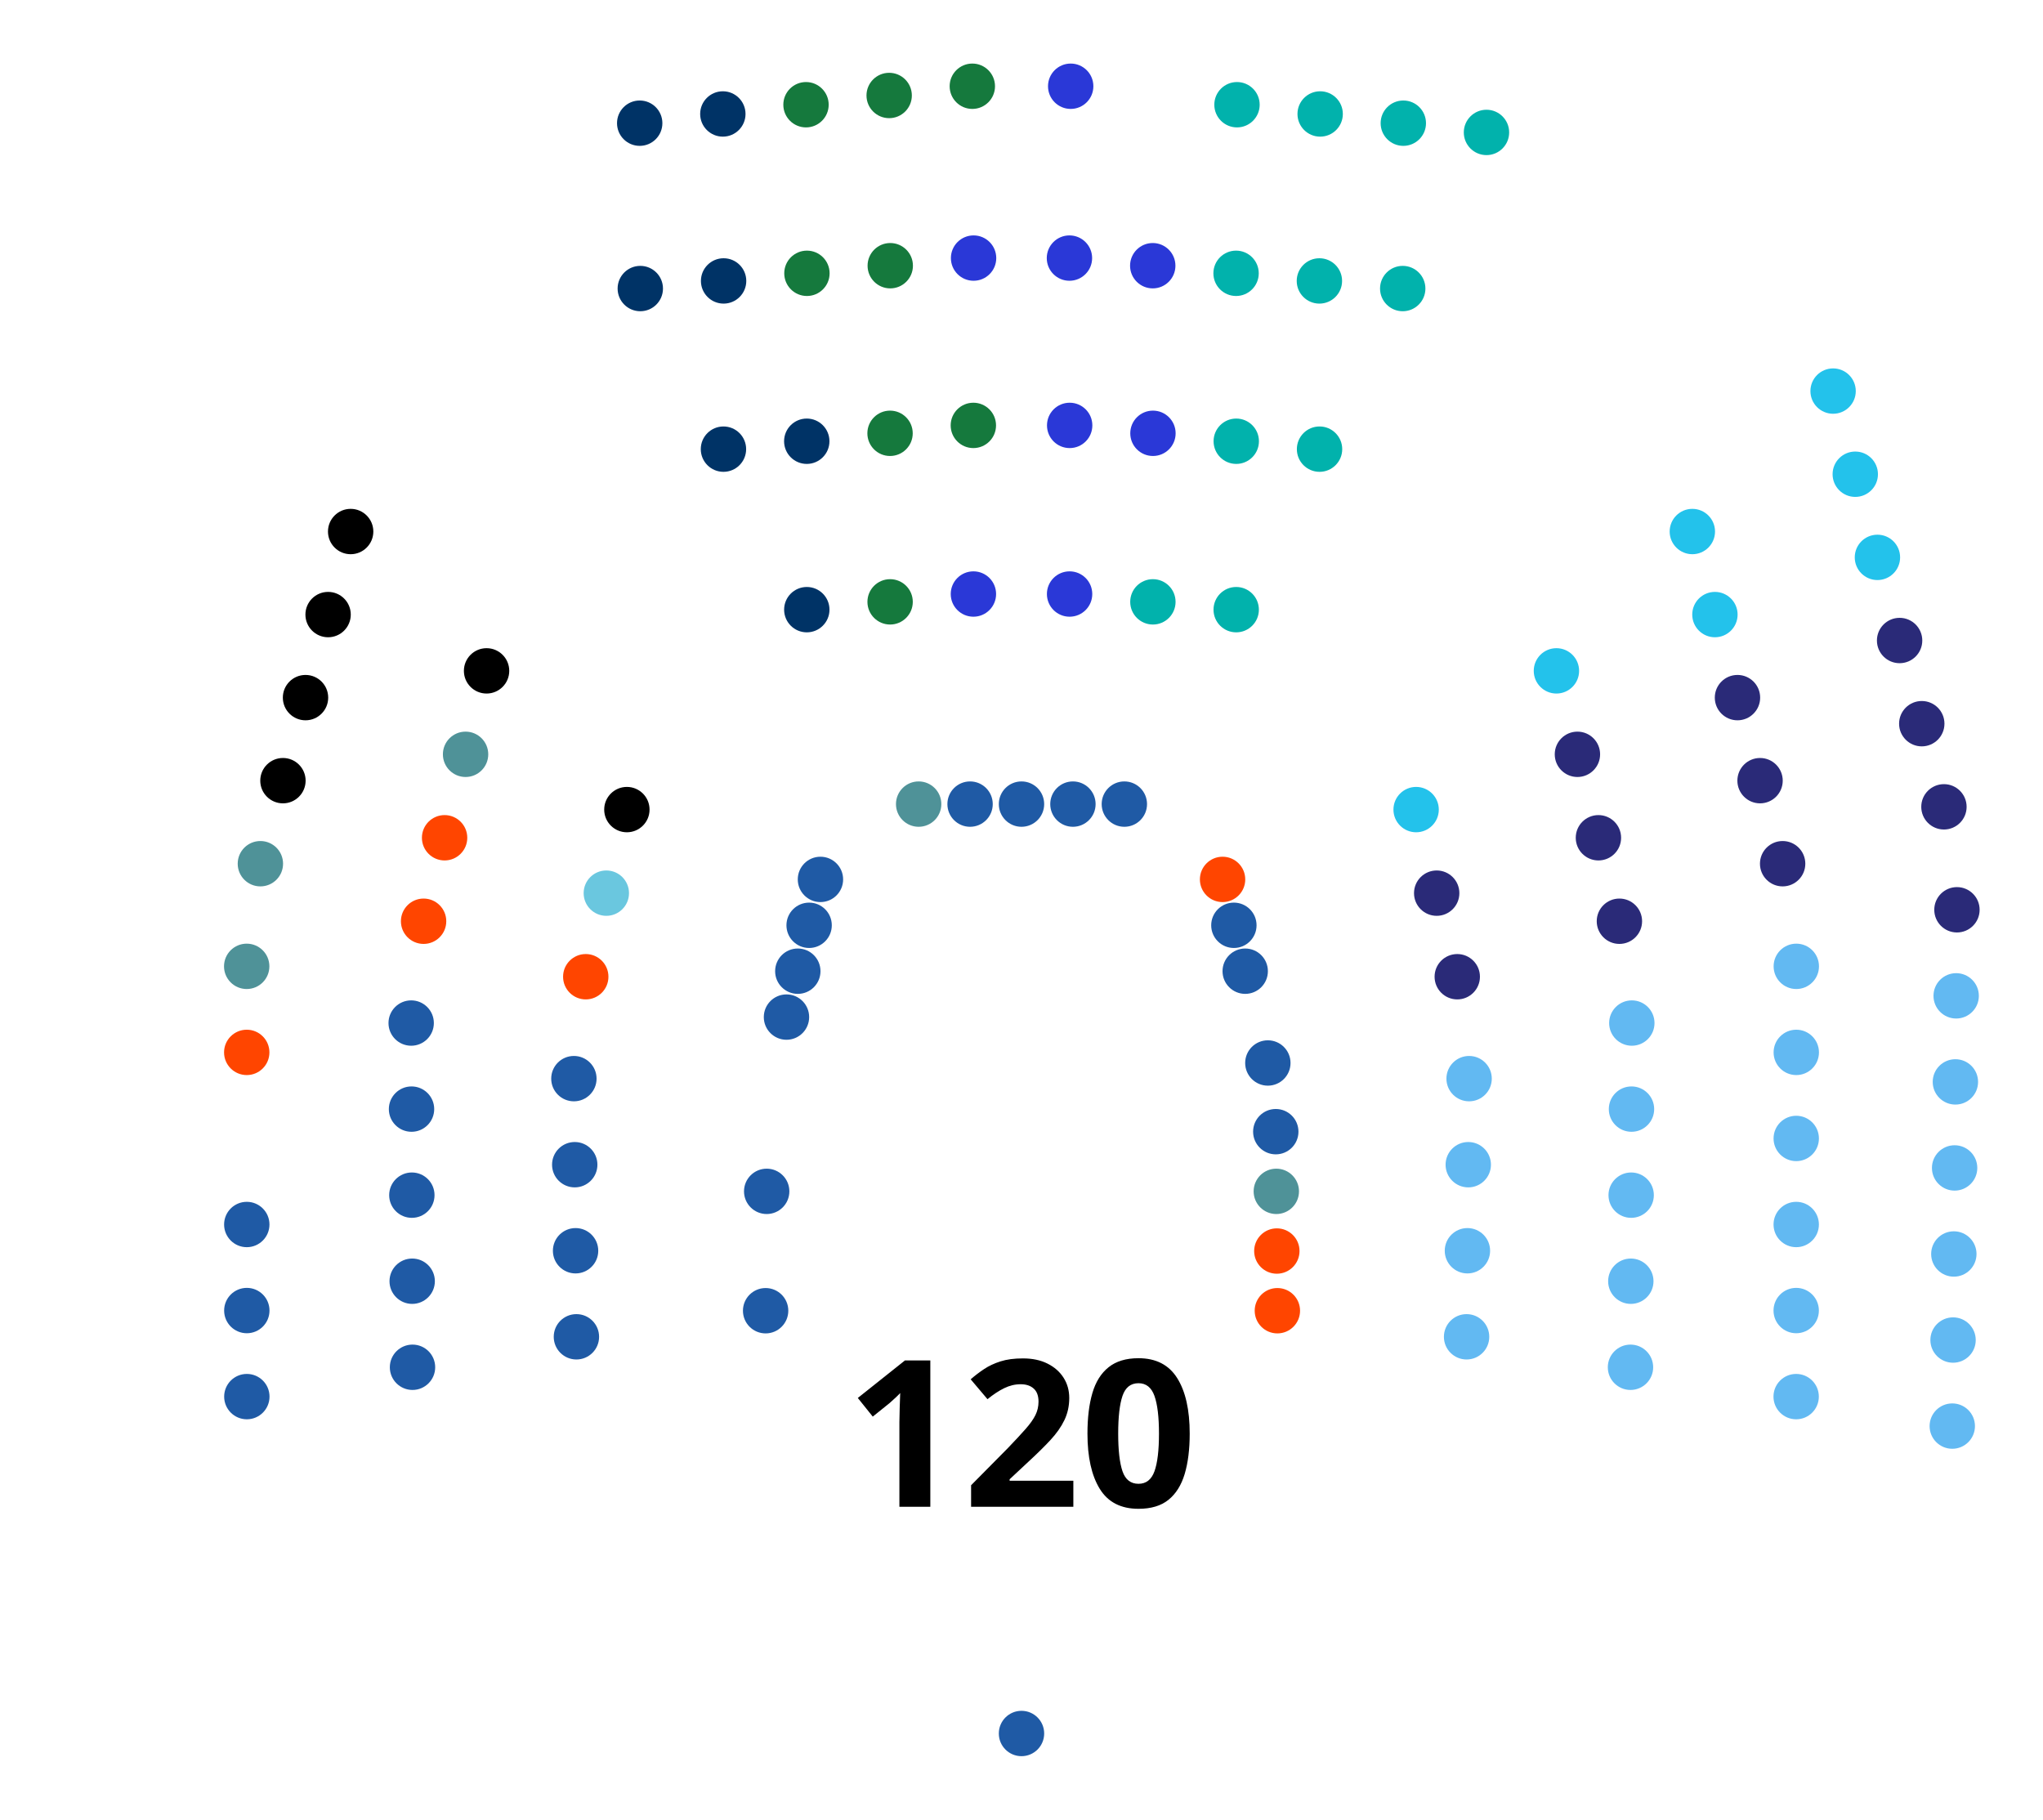
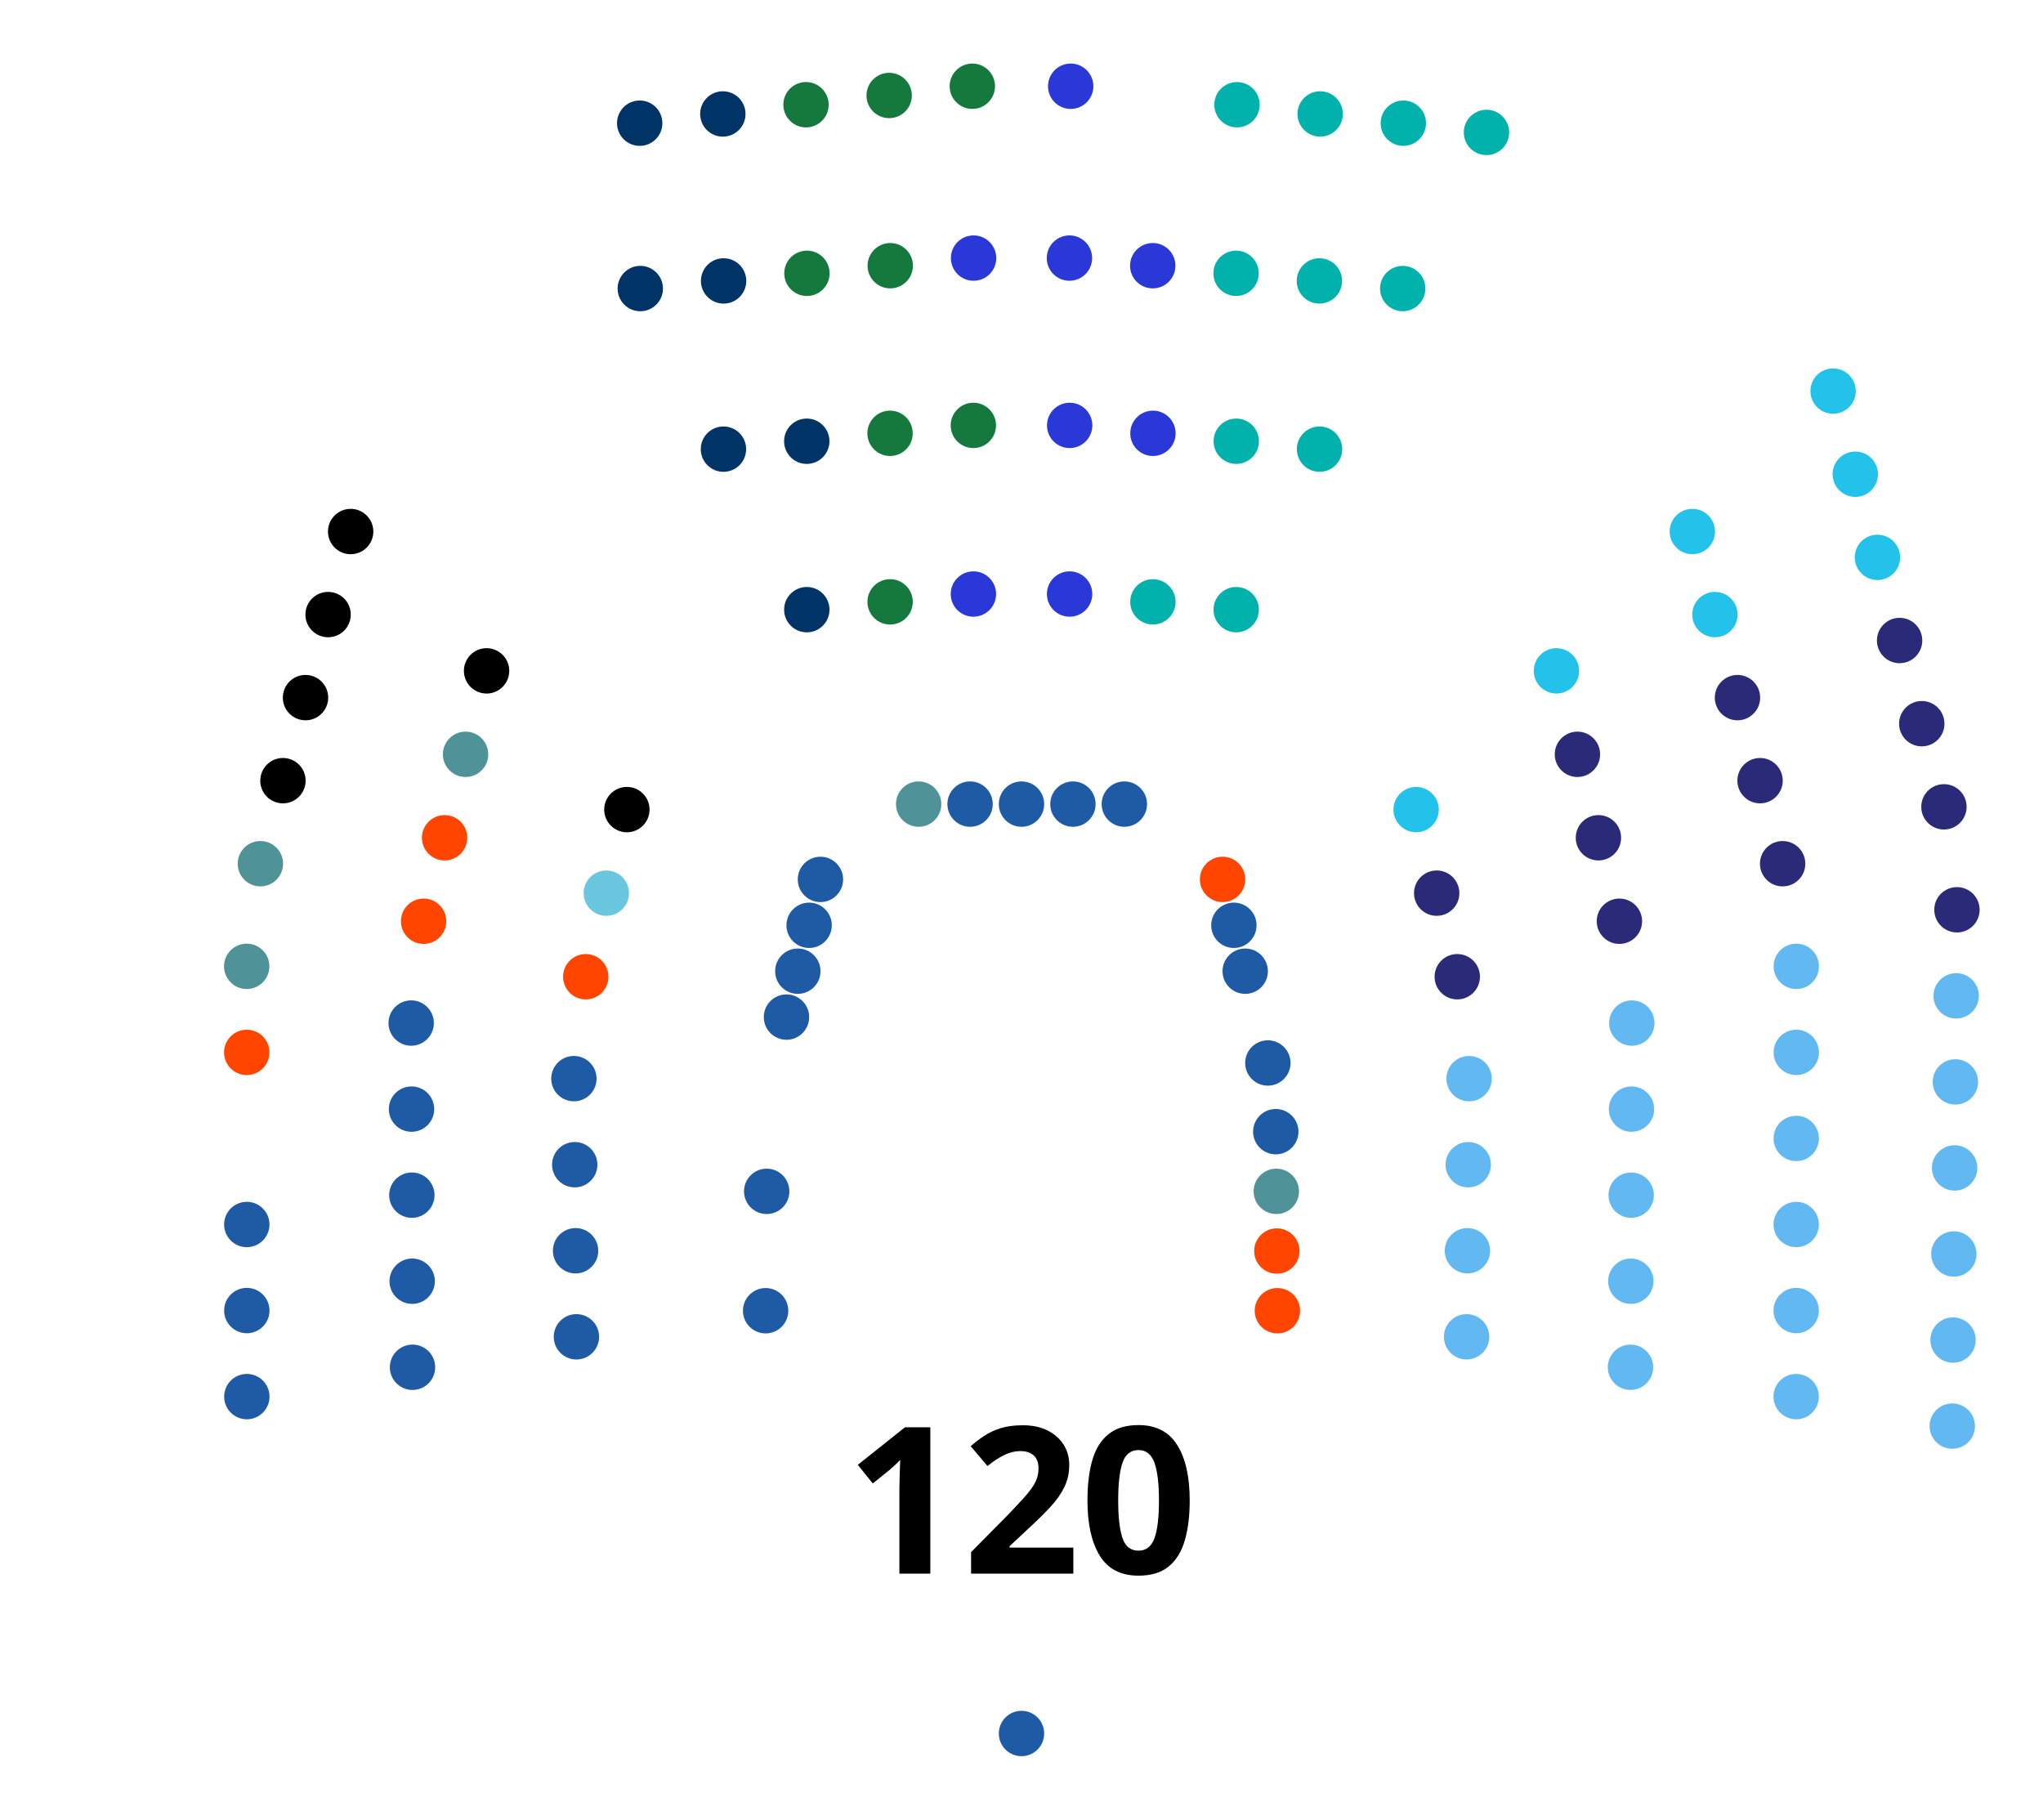
<svg xmlns="http://www.w3.org/2000/svg" version="1.1" width="997" height="888" viewBox="0 0 997.16 887.96">
-   <text x="498.58" y="735.30" style="font-size:100px;font-weight:bold;text-align:center;text-anchor:middle;font-family:sans-serif">120</text>
+   <text x="498.58" y="767.93" style="font-size:100px;font-weight:bold;text-align:center;text-anchor:middle;font-family:sans-serif">120</text>
  <g style="fill:#1f5aa5" id="Likud">
    <circle cx="281.34" cy="652.35" r="11.07" />
    <circle cx="280.93" cy="610.35" r="11.07" />
    <circle cx="280.52" cy="568.35" r="11.07" />
    <circle cx="280.11" cy="526.35" r="11.07" />
    <circle cx="201.34" cy="667.22" r="11.07" />
    <circle cx="201.18" cy="625.22" r="11.07" />
    <circle cx="201.02" cy="583.22" r="11.07" />
    <circle cx="200.86" cy="541.22" r="11.07" />
    <circle cx="200.69" cy="499.22" r="11.07" />
    <circle cx="120.48" cy="681.54" r="11.07" />
    <circle cx="120.47" cy="639.54" r="11.07" />
    <circle cx="120.45" cy="597.54" r="11.07" />
    <circle cx="373.69" cy="639.62" r="11.07" />
    <circle cx="374.21" cy="581.36" r="11.07" />
    <circle cx="383.87" cy="496.31" r="11.07" />
    <circle cx="389.40" cy="473.91" r="11.07" />
    <circle cx="394.92" cy="451.51" r="11.07" />
    <circle cx="400.45" cy="429.11" r="11.07" />
    <circle cx="622.69" cy="552.23" r="11.07" />
    <circle cx="618.82" cy="518.71" r="11.07" />
    <circle cx="607.77" cy="473.91" r="11.07" />
    <circle cx="602.24" cy="451.51" r="11.07" />
    <circle cx="473.48" cy="392.36" r="11.07" />
    <circle cx="498.58" cy="392.36" r="11.07" />
    <circle cx="523.68" cy="392.36" r="11.07" />
    <circle cx="548.78" cy="392.36" r="11.07" />
    <circle cx="498.58" cy="845.96" r="11.07" />
  </g>
  <g style="fill:#62B9F2" id="Yashar">
    <circle cx="715.82" cy="652.35" r="11.07" />
    <circle cx="716.23" cy="610.35" r="11.07" />
    <circle cx="716.64" cy="568.35" r="11.07" />
    <circle cx="717.05" cy="526.35" r="11.07" />
    <circle cx="795.82" cy="667.22" r="11.07" />
    <circle cx="795.98" cy="625.22" r="11.07" />
    <circle cx="796.15" cy="583.22" r="11.07" />
    <circle cx="796.31" cy="541.22" r="11.07" />
    <circle cx="796.47" cy="499.22" r="11.07" />
    <circle cx="876.68" cy="681.54" r="11.07" />
    <circle cx="876.70" cy="639.54" r="11.07" />
    <circle cx="876.71" cy="597.54" r="11.07" />
    <circle cx="876.72" cy="555.54" r="11.07" />
    <circle cx="876.74" cy="513.54" r="11.07" />
    <circle cx="876.75" cy="471.54" r="11.07" />
    <circle cx="952.88" cy="695.93" r="11.07" />
    <circle cx="953.26" cy="653.93" r="11.07" />
    <circle cx="953.64" cy="611.93" r="11.07" />
    <circle cx="954.02" cy="569.93" r="11.07" />
    <circle cx="954.40" cy="527.94" r="11.07" />
    <circle cx="954.78" cy="485.94" r="11.07" />
  </g>
  <g style="fill:#2A2A78" id="Together">
    <circle cx="711.27" cy="476.61" r="11.07" />
    <circle cx="701.23" cy="435.82" r="11.07" />
    <circle cx="790.41" cy="449.53" r="11.07" />
    <circle cx="780.17" cy="408.79" r="11.07" />
    <circle cx="769.92" cy="368.06" r="11.07" />
    <circle cx="870.08" cy="421.45" r="11.07" />
    <circle cx="859.06" cy="380.92" r="11.07" />
    <circle cx="848.04" cy="340.39" r="11.07" />
    <circle cx="955.16" cy="443.94" r="11.07" />
    <circle cx="948.81" cy="393.69" r="11.07" />
    <circle cx="937.99" cy="353.11" r="11.07" />
    <circle cx="927.17" cy="312.52" r="11.07" />
  </g>
  <g style="fill:#01B2AC" id="Joint-List">
    <circle cx="562.71" cy="293.65" r="11.07" />
    <circle cx="603.37" cy="297.46" r="11.07" />
    <circle cx="603.40" cy="215.26" r="11.07" />
    <circle cx="644.05" cy="219.12" r="11.07" />
    <circle cx="603.31" cy="133.30" r="11.07" />
    <circle cx="643.98" cy="137.02" r="11.07" />
    <circle cx="684.65" cy="140.74" r="11.07" />
    <circle cx="603.76" cy="51.02" r="11.07" />
    <circle cx="644.35" cy="55.53" r="11.07" />
    <circle cx="684.94" cy="60.03" r="11.07" />
    <circle cx="725.53" cy="64.54" r="11.07" />
  </g>
  <g style="fill:#15793D" id="Raam">
    <circle cx="434.45" cy="293.65" r="11.07" />
    <circle cx="434.42" cy="211.39" r="11.07" />
    <circle cx="475.08" cy="207.53" r="11.07" />
    <circle cx="393.85" cy="133.30" r="11.07" />
    <circle cx="434.52" cy="129.59" r="11.07" />
    <circle cx="393.40" cy="51.02" r="11.07" />
    <circle cx="433.99" cy="46.51" r="11.07" />
    <circle cx="474.58" cy="42.00" r="11.07" />
  </g>
  <g style="fill:#2A38D7" id="The-Democrats">
    <circle cx="475.11" cy="289.83" r="11.07" />
    <circle cx="522.05" cy="289.83" r="11.07" />
    <circle cx="522.09" cy="207.53" r="11.07" />
    <circle cx="562.74" cy="211.39" r="11.07" />
    <circle cx="475.19" cy="125.87" r="11.07" />
    <circle cx="521.98" cy="125.87" r="11.07" />
    <circle cx="562.64" cy="129.59" r="11.07" />
    <circle cx="522.59" cy="42.00" r="11.07" />
  </g>
  <g style="fill:#23C2EB" id="Yisrael-Beiteinu">
    <circle cx="691.19" cy="395.04" r="11.07" />
    <circle cx="759.67" cy="327.33" r="11.07" />
    <circle cx="837.03" cy="299.86" r="11.07" />
    <circle cx="826.01" cy="259.33" r="11.07" />
    <circle cx="916.35" cy="271.94" r="11.07" />
    <circle cx="905.53" cy="231.36" r="11.07" />
    <circle cx="894.71" cy="190.78" r="11.07" />
  </g>
  <g style="fill:#FF4500" id="Otzma-Yehudit">
    <circle cx="285.90" cy="476.61" r="11.07" />
    <circle cx="206.75" cy="449.53" r="11.07" />
    <circle cx="217.00" cy="408.79" r="11.07" />
    <circle cx="120.43" cy="513.54" r="11.07" />
    <circle cx="623.47" cy="639.62" r="11.07" />
    <circle cx="623.21" cy="610.49" r="11.07" />
    <circle cx="596.72" cy="429.11" r="11.07" />
  </g>
  <g style="fill:#003366" id="United-Torah-Judaism">
    <circle cx="393.79" cy="297.46" r="11.07" />
    <circle cx="353.11" cy="219.12" r="11.07" />
    <circle cx="393.77" cy="215.26" r="11.07" />
    <circle cx="312.52" cy="140.74" r="11.07" />
    <circle cx="353.18" cy="137.02" r="11.07" />
    <circle cx="312.23" cy="60.03" r="11.07" />
    <circle cx="352.81" cy="55.53" r="11.07" />
  </g>
  <g style="fill:#000000" id="Shas">
    <circle cx="305.97" cy="395.04" r="11.07" />
    <circle cx="237.49" cy="327.33" r="11.07" />
    <circle cx="138.10" cy="380.92" r="11.07" />
    <circle cx="149.12" cy="340.39" r="11.07" />
    <circle cx="160.14" cy="299.86" r="11.07" />
    <circle cx="171.15" cy="259.33" r="11.07" />
  </g>
  <g style="fill:#4F9298" id="Religious-Zionist-Party">
    <circle cx="227.24" cy="368.06" r="11.07" />
    <circle cx="120.41" cy="471.54" r="11.07" />
    <circle cx="127.09" cy="421.45" r="11.07" />
    <circle cx="622.95" cy="581.36" r="11.07" />
    <circle cx="448.38" cy="392.36" r="11.07" />
  </g>
  <g style="fill:#6AC7DF" id="Zehut">
    <circle cx="295.94" cy="435.82" r="11.07" />
  </g>
</svg>
